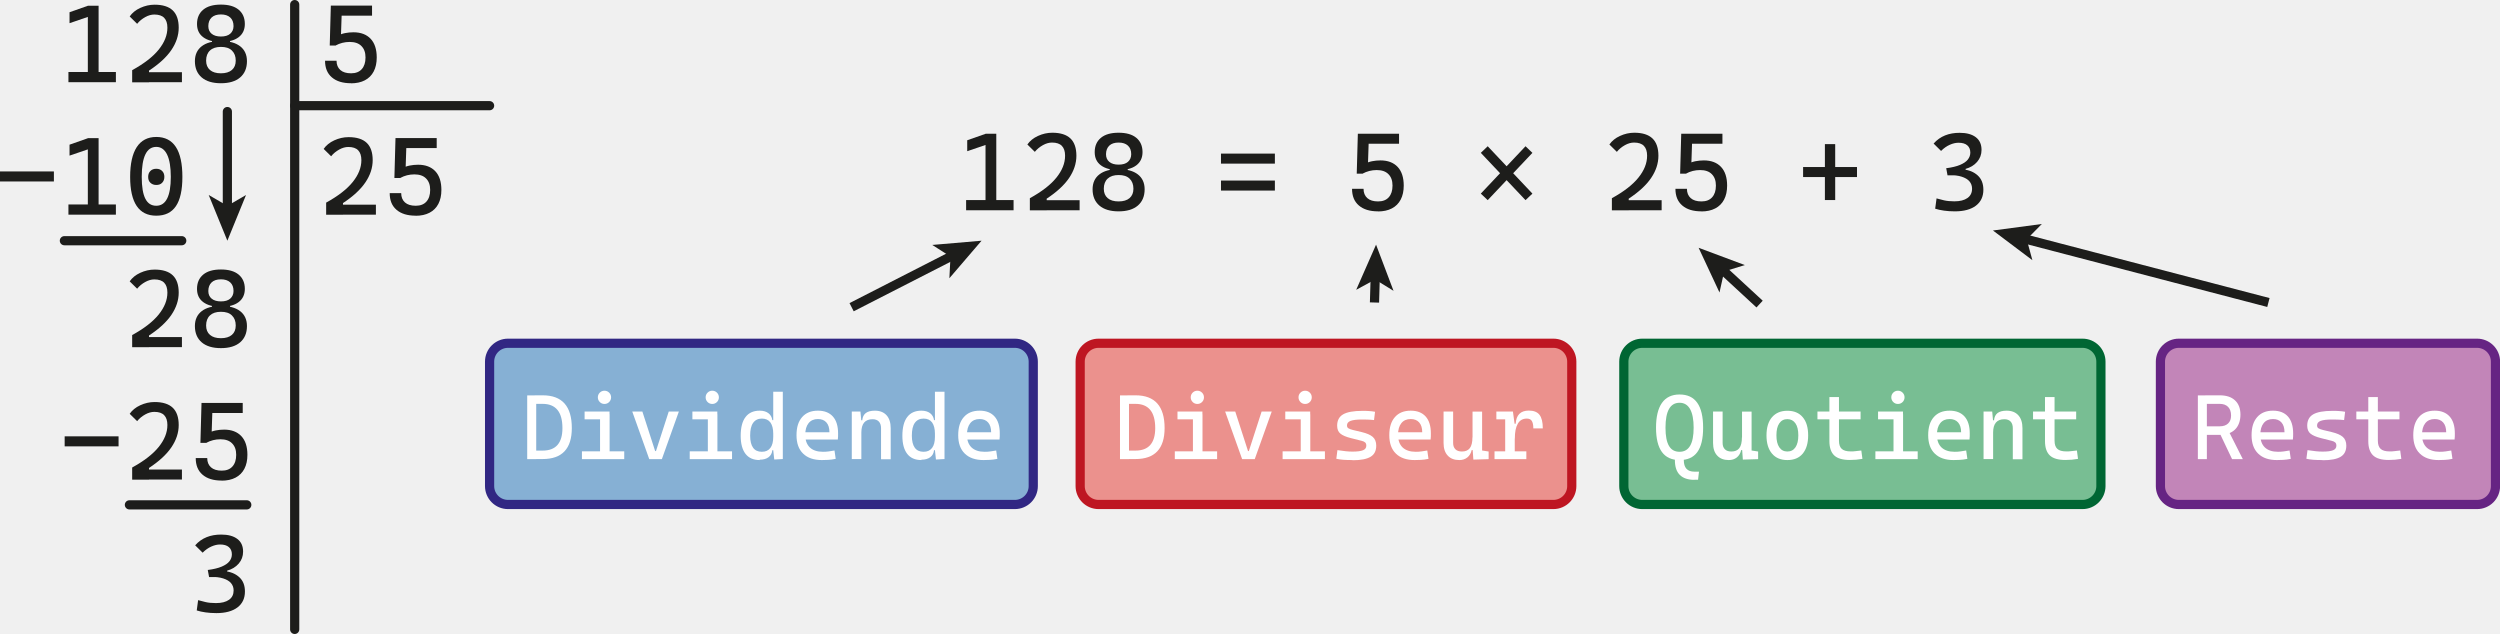
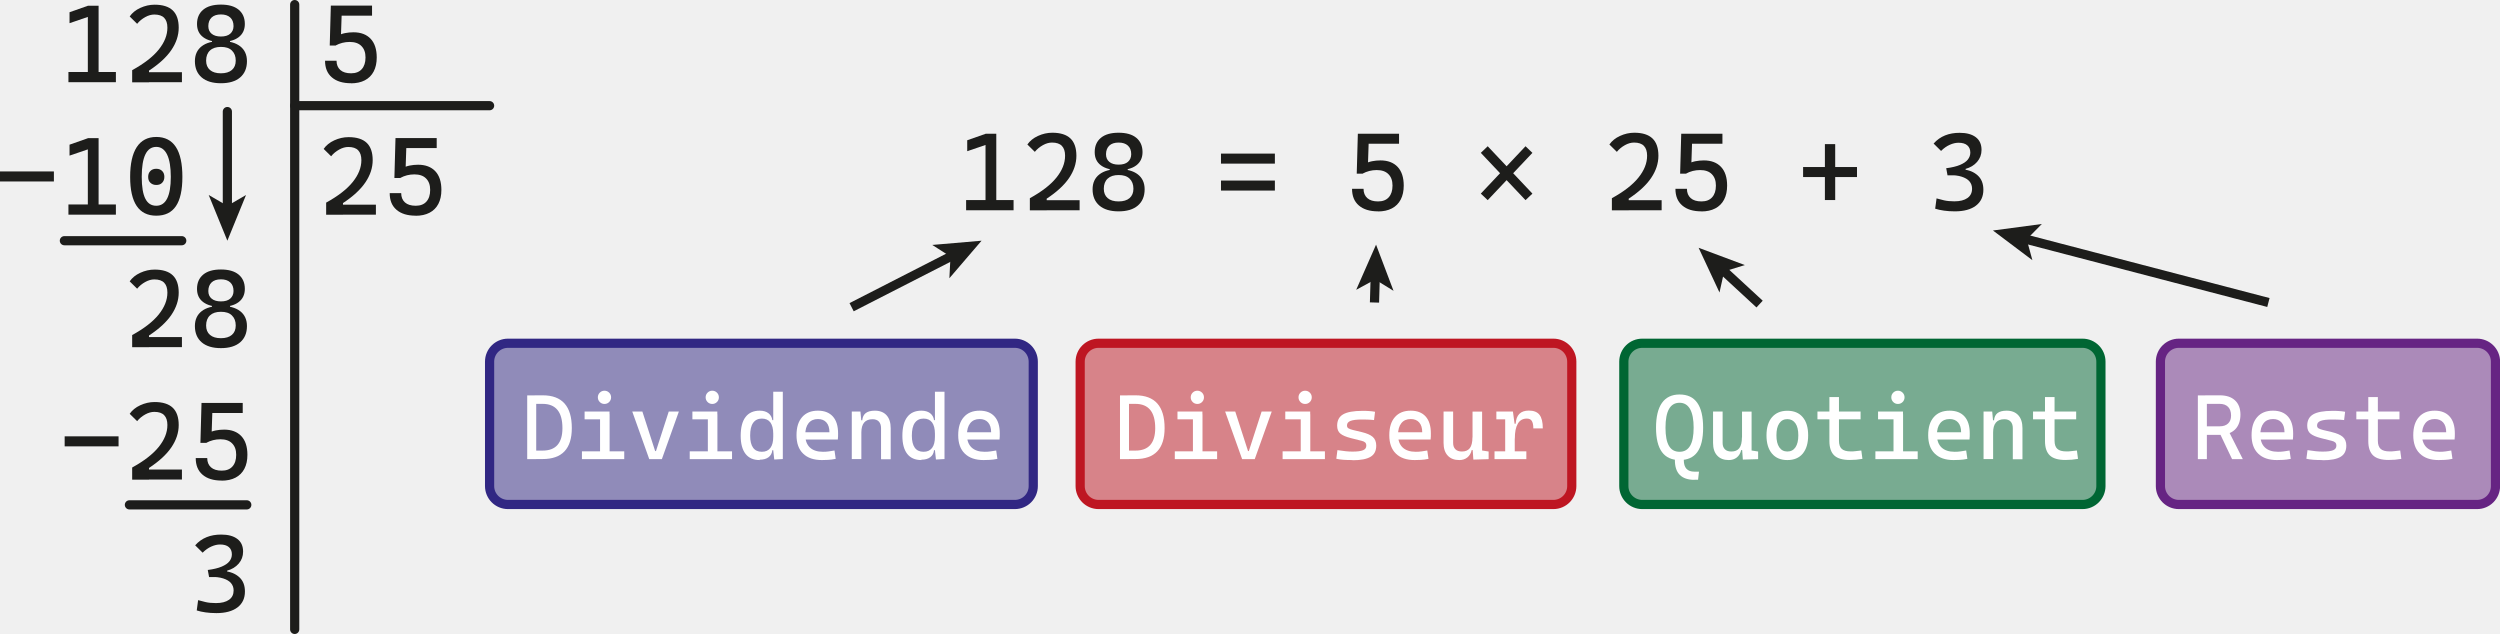
<svg xmlns="http://www.w3.org/2000/svg" id="Calque_1" data-name="Calque 1" viewBox="0 0 271.81 68.93">
  <defs>
    <style>
      .cls-1 {
-         fill: rgba(149, 27, 129, .5);
+         fill: #662483;
+ 		fill-opacity: 0.5;
        stroke: #662483;
      }

      .cls-1, .cls-2, .cls-3, .cls-4, .cls-5, .cls-6 {
        stroke-miterlimit: 10;
      }

      .cls-2 {
-         fill: rgba(230, 51, 42, .5);
+         fill: #be1622;
+ 		fill-opacity: 0.5;
        stroke: #be1622;
      }

      .cls-3 {
        stroke-linecap: round;
      }

      .cls-3, .cls-4 {
        fill: none;
        stroke: #1d1d1b;
      }

      .cls-7 {
        fill: #fff;
      }

      .cls-7, .cls-8 {
        stroke-width: 0px;
      }

      .cls-5 {
-         fill: rgba(0, 141, 54, .5);
+         fill: #063;
+ 		fill-opacity: 0.5;
        stroke: #063;
      }

      .cls-6 {
-         fill: rgba(29, 113, 184, .5);
+         fill: #312783;
+ 		fill-opacity: 0.5;
        stroke: #312783;
      }

      .cls-8 {
        fill: #1d1d1b;
      }
    </style>
  </defs>
  <g>
    <path class="cls-8" d="m7.44,8.94v-1.11h2.23v1.11h-2.23Zm.12-6.43v-1.18l1.99-.7v1.21l-1.99.68Zm1.99,6.43V.62h1.17v8.32h-1.17Zm1.05,0v-1.11h2v1.11h-2Z" />
    <path class="cls-8" d="m14.37,8.94v-1.31c1.29-.71,2.25-1.45,2.88-2.23s.95-1.57.95-2.39c0-.48-.12-.83-.35-1.07s-.59-.36-1.07-.36c-.32,0-.65.09-.99.28s-.64.43-.88.73l-.81-.8c.27-.39.65-.7,1.15-.93s1.02-.35,1.56-.35c.88,0,1.54.21,1.97.62s.65,1.04.65,1.88-.27,1.65-.8,2.43-1.34,1.52-2.43,2.24v1.27h-1.83Zm.35,0v-1.09h5.06v1.09h-5.06Z" />
    <path class="cls-8" d="m24.02,9.05c-.9,0-1.6-.21-2.09-.63s-.74-1.01-.74-1.77c0-.7.25-1.24.74-1.62s1.19-.57,2.09-.57,1.6.19,2.09.57.74.92.74,1.62c0,.76-.25,1.35-.74,1.77s-1.19.63-2.09.63Zm0-4.49c-.82,0-1.46-.17-1.92-.51s-.68-.82-.68-1.44c0-.67.23-1.19.68-1.56s1.09-.55,1.92-.55,1.47.18,1.92.55.68.89.68,1.56c0,.62-.23,1.1-.68,1.44s-1.09.51-1.92.51Zm0,3.41c.51,0,.91-.12,1.19-.36s.42-.58.42-1.02c0-.47-.14-.83-.42-1.1s-.67-.39-1.19-.39-.91.13-1.19.39-.42.63-.42,1.1c0,.44.14.78.42,1.02s.67.36,1.19.36Zm0-4c.44,0,.78-.1,1.01-.3s.36-.48.36-.83c0-.41-.12-.72-.36-.94s-.58-.33-1.01-.33-.78.11-1.01.33-.36.53-.36.94c0,.36.12.63.36.83s.58.3,1.01.3Zm-.97.82v-.6h1.96v.6h-1.96Z" />
    <path class="cls-8" d="m38.17,9.05c-.9,0-1.59-.21-2.09-.64s-.74-1.03-.74-1.81h1.25c0,.43.14.77.41,1.01s.66.36,1.17.36.89-.15,1.16-.45.41-.72.41-1.27-.15-.95-.45-1.25-.72-.44-1.27-.44-1.06.13-1.54.39l.11-1c.31-.18.62-.29.92-.35s.61-.09.92-.09c.8,0,1.43.24,1.87.71s.66,1.15.66,2.03c0,.59-.11,1.1-.33,1.52s-.54.74-.96.96-.93.33-1.52.33Zm-2.32-4.1l.12-4.34h1.21l-.12,3.61-.55.73h-.66Zm.68-3.25l-.11-1.09h4.03v1.09h-3.93Z" />
    <path class="cls-8" d="m0,19.73v-1.09h5.86v1.09H0Z" />
    <path class="cls-8" d="m7.44,23.34v-1.11h2.23v1.11h-2.23Zm.12-6.43v-1.18l1.99-.7v1.21l-1.99.68Zm1.99,6.43v-8.32h1.17v8.32h-1.17Zm1.05,0v-1.11h2v1.11h-2Z" />
    <path class="cls-8" d="m16.99,23.45c-1.89,0-2.84-1.41-2.84-4.22s.95-4.34,2.84-4.34,2.84,1.45,2.84,4.34-.95,4.22-2.84,4.22Zm0-1.08c1.05,0,1.58-1.05,1.58-3.14s-.53-3.26-1.58-3.26-1.58,1.09-1.58,3.26.53,3.14,1.58,3.14Zm0-2.26c-.26,0-.47-.08-.64-.24s-.24-.37-.24-.64.08-.48.24-.64.37-.24.64-.24.48.08.64.24.24.37.24.64-.08.47-.24.64-.37.24-.64.24Z" />
    <path class="cls-8" d="m35.46,23.34v-1.31c1.29-.71,2.25-1.45,2.88-2.23s.95-1.57.95-2.39c0-.48-.12-.83-.35-1.07s-.59-.36-1.07-.36c-.32,0-.65.09-.99.28s-.64.43-.88.73l-.81-.8c.27-.39.65-.7,1.15-.93s1.02-.35,1.56-.35c.88,0,1.54.21,1.97.62s.65,1.04.65,1.88-.27,1.65-.8,2.43-1.34,1.52-2.43,2.24v1.27h-1.83Zm.35,0v-1.09h5.06v1.09h-5.06Z" />
    <path class="cls-8" d="m45.2,23.45c-.9,0-1.59-.21-2.09-.64s-.74-1.03-.74-1.81h1.25c0,.43.14.77.41,1.01s.66.36,1.17.36.89-.15,1.16-.45.41-.72.41-1.27-.15-.95-.45-1.25-.72-.44-1.27-.44-1.06.13-1.54.39l.11-1c.31-.18.62-.29.92-.35s.61-.09.92-.09c.8,0,1.43.24,1.87.71s.66,1.15.66,2.03c0,.59-.11,1.1-.33,1.52s-.54.74-.96.96-.93.33-1.52.33Zm-2.32-4.1l.12-4.34h1.21l-.12,3.61-.55.73h-.66Zm.68-3.25l-.11-1.09h4.03v1.09h-3.93Z" />
    <path class="cls-8" d="m14.37,37.74v-1.31c1.29-.71,2.25-1.45,2.88-2.23s.95-1.57.95-2.39c0-.48-.12-.83-.35-1.07s-.59-.36-1.07-.36c-.32,0-.65.09-.99.28s-.64.43-.88.73l-.81-.8c.27-.39.65-.7,1.15-.93s1.02-.35,1.56-.35c.88,0,1.54.21,1.97.62s.65,1.04.65,1.88-.27,1.65-.8,2.43-1.34,1.52-2.43,2.24v1.27h-1.83Zm.35,0v-1.09h5.06v1.09h-5.06Z" />
    <path class="cls-8" d="m24.02,37.85c-.9,0-1.6-.21-2.09-.63s-.74-1.01-.74-1.77c0-.7.25-1.24.74-1.62s1.19-.57,2.09-.57,1.6.19,2.09.57.74.92.74,1.62c0,.76-.25,1.35-.74,1.77s-1.19.63-2.09.63Zm0-4.49c-.82,0-1.46-.17-1.92-.51s-.68-.82-.68-1.44c0-.67.23-1.19.68-1.56s1.09-.55,1.92-.55,1.47.18,1.92.55.68.89.68,1.56c0,.62-.23,1.1-.68,1.44s-1.09.51-1.92.51Zm0,3.41c.51,0,.91-.12,1.19-.36s.42-.58.42-1.02c0-.47-.14-.83-.42-1.1s-.67-.39-1.19-.39-.91.13-1.19.39-.42.63-.42,1.1c0,.44.14.78.42,1.02s.67.36,1.19.36Zm0-4c.44,0,.78-.1,1.01-.3s.36-.48.36-.83c0-.41-.12-.72-.36-.94s-.58-.33-1.01-.33-.78.11-1.01.33-.36.53-.36.94c0,.36.12.63.36.83s.58.3,1.01.3Zm-.97.82v-.6h1.96v.6h-1.96Z" />
    <path class="cls-8" d="m7.03,48.53v-1.09h5.86v1.09h-5.86Z" />
    <path class="cls-8" d="m14.37,52.14v-1.31c1.29-.71,2.25-1.45,2.88-2.23s.95-1.57.95-2.39c0-.48-.12-.83-.35-1.07s-.59-.36-1.07-.36c-.32,0-.65.09-.99.28s-.64.43-.88.73l-.81-.8c.27-.39.65-.7,1.15-.93s1.02-.35,1.56-.35c.88,0,1.54.21,1.97.62s.65,1.04.65,1.88-.27,1.65-.8,2.43-1.34,1.52-2.43,2.24v1.27h-1.83Zm.35,0v-1.09h5.06v1.09h-5.06Z" />
    <path class="cls-8" d="m24.11,52.25c-.9,0-1.59-.21-2.09-.64s-.74-1.03-.74-1.81h1.25c0,.43.14.77.41,1.01s.66.36,1.17.36.89-.15,1.16-.45.41-.72.41-1.27-.15-.95-.45-1.25-.72-.44-1.27-.44-1.06.13-1.54.39l.11-1c.31-.18.62-.29.92-.35s.61-.09.92-.09c.8,0,1.43.24,1.87.71s.66,1.15.66,2.03c0,.59-.11,1.1-.33,1.52s-.54.74-.96.96-.93.33-1.52.33Zm-2.32-4.1l.12-4.34h1.21l-.12,3.61-.55.73h-.66Zm.68-3.25l-.11-1.09h4.03v1.09h-3.93Z" />
    <path class="cls-8" d="m22.73,62.73l-.14-.76c.62-.08,1.12-.2,1.5-.36s.67-.35.85-.58.27-.48.27-.76c0-.34-.11-.6-.33-.79s-.54-.28-.95-.28c-.3,0-.61.07-.95.22s-.65.37-.95.67l-.81-.8c.36-.41.78-.7,1.25-.89s1-.28,1.58-.28c.76,0,1.34.16,1.76.48s.62.78.62,1.38c0,.5-.16.93-.48,1.3s-.74.62-1.25.76v.7h-1.98Zm.79,3.93c-.43,0-.82-.03-1.18-.08s-.67-.12-.95-.21l.15-1.12c.24.07.51.14.81.21s.68.11,1.13.11c.61,0,1.08-.12,1.42-.36s.5-.58.5-1.02c0-.31-.1-.58-.29-.8s-.47-.38-.84-.5-.81-.17-1.34-.17h-.19l-.14-.76,1.79.14c.66.05,1.2.27,1.62.65s.62.9.62,1.56c0,.74-.27,1.32-.81,1.73s-1.31.62-2.29.62Z" />
  </g>
  <line class="cls-3" x1="32.04" y1=".5" x2="32.04" y2="68.43" />
  <line class="cls-3" x1="32.04" y1="11.49" x2="53.23" y2="11.49" />
  <line class="cls-3" x1="7" y1="26.17" x2="19.76" y2="26.17" />
  <line class="cls-3" x1="14.07" y1="54.89" x2="26.83" y2="54.89" />
  <g>
    <line class="cls-3" x1="24.72" y1="12.13" x2="24.72" y2="22.64" />
    <polygon class="cls-8" points="24.72 26.17 22.69 21.2 24.72 22.38 26.75 21.2 24.72 26.17" />
  </g>
  <g>
    <path class="cls-8" d="m105.04,22.86v-1.11h2.23v1.11h-2.23Zm.12-6.43v-1.18l1.99-.7v1.21l-1.99.68Zm1.99,6.43v-8.32h1.17v8.32h-1.17Zm1.05,0v-1.11h2v1.11h-2Z" />
    <path class="cls-8" d="m111.97,22.86v-1.31c1.29-.71,2.25-1.45,2.88-2.23s.95-1.57.95-2.39c0-.48-.12-.83-.35-1.07s-.59-.36-1.07-.36c-.32,0-.65.09-.99.28s-.64.43-.88.73l-.81-.8c.27-.39.65-.7,1.15-.93s1.02-.35,1.56-.35c.88,0,1.54.21,1.97.62s.65,1.04.65,1.88-.27,1.65-.8,2.43-1.34,1.52-2.43,2.24v1.27h-1.83Zm.35,0v-1.09h5.06v1.09h-5.06Z" />
    <path class="cls-8" d="m121.62,22.98c-.9,0-1.6-.21-2.09-.63s-.74-1.01-.74-1.77c0-.7.25-1.24.74-1.62s1.19-.57,2.09-.57,1.6.19,2.09.57.74.92.74,1.62c0,.76-.25,1.35-.74,1.77s-1.19.63-2.09.63Zm0-4.49c-.82,0-1.46-.17-1.92-.51s-.68-.82-.68-1.44c0-.67.23-1.19.68-1.56s1.09-.55,1.92-.55,1.47.18,1.92.55.68.89.68,1.56c0,.62-.23,1.1-.68,1.44s-1.09.51-1.92.51Zm0,3.41c.51,0,.91-.12,1.19-.36s.42-.58.42-1.02c0-.47-.14-.83-.42-1.1s-.67-.39-1.19-.39-.91.13-1.19.39-.42.63-.42,1.1c0,.44.14.78.42,1.02s.67.36,1.19.36Zm0-4c.44,0,.78-.1,1.01-.3s.36-.48.36-.83c0-.41-.12-.72-.36-.94s-.58-.33-1.01-.33-.78.11-1.01.33-.36.53-.36.94c0,.36.12.63.36.83s.58.3,1.01.3Zm-.97.82v-.6h1.96v.6h-1.96Z" />
    <path class="cls-8" d="m132.75,17.79v-1.09h5.86v1.09h-5.86Zm0,2.93v-1.09h5.86v1.09h-5.86Z" />
    <path class="cls-8" d="m149.83,22.98c-.9,0-1.59-.21-2.09-.64s-.74-1.03-.74-1.81h1.25c0,.43.14.77.41,1.01s.66.36,1.17.36.89-.15,1.16-.45.41-.72.41-1.27-.15-.95-.45-1.25-.72-.44-1.27-.44-1.06.13-1.54.39l.11-1c.31-.18.62-.29.92-.35s.61-.09.92-.09c.8,0,1.43.24,1.87.71s.66,1.15.66,2.03c0,.59-.11,1.1-.33,1.52s-.54.74-.96.96-.93.33-1.52.33Zm-2.32-4.1l.12-4.34h1.21l-.12,3.61-.55.73h-.66Zm.68-3.25l-.11-1.09h4.03v1.09h-3.93Z" />
    <path class="cls-8" d="m161,21.05l4.86-5.15.75.72-4.86,5.14-.75-.71Zm0-4.43l.75-.72,4.86,5.15-.75.71-4.86-5.14Z" />
    <path class="cls-8" d="m175.25,22.86v-1.31c1.29-.71,2.25-1.45,2.88-2.23s.95-1.57.95-2.39c0-.48-.12-.83-.35-1.07s-.59-.36-1.07-.36c-.32,0-.65.09-.99.28s-.64.43-.88.73l-.81-.8c.27-.39.65-.7,1.15-.93s1.02-.35,1.56-.35c.88,0,1.54.21,1.97.62s.65,1.04.65,1.88-.27,1.65-.8,2.43-1.34,1.52-2.43,2.24v1.27h-1.83Zm.35,0v-1.09h5.06v1.09h-5.06Z" />
    <path class="cls-8" d="m184.99,22.98c-.9,0-1.59-.21-2.09-.64s-.74-1.03-.74-1.81h1.25c0,.43.14.77.41,1.01s.66.36,1.17.36.89-.15,1.16-.45.41-.72.41-1.27-.15-.95-.45-1.25-.72-.44-1.27-.44-1.06.13-1.54.39l.11-1c.31-.18.62-.29.92-.35s.61-.09.92-.09c.8,0,1.43.24,1.87.71s.66,1.15.66,2.03c0,.59-.11,1.1-.33,1.52s-.54.74-.96.96-.93.33-1.52.33Zm-2.32-4.1l.12-4.34h1.21l-.12,3.61-.55.73h-.66Zm.68-3.25l-.11-1.09h4.03v1.09h-3.93Z" />
    <path class="cls-8" d="m196.04,19.25v-1.09h5.86v1.09h-5.86Zm2.37,2.5v-6.08h1.12v6.08h-1.12Z" />
    <path class="cls-8" d="m211.74,19.05l-.14-.76c.62-.08,1.12-.2,1.5-.36s.67-.35.85-.58.27-.48.27-.76c0-.34-.11-.6-.33-.79s-.54-.28-.95-.28c-.3,0-.61.07-.95.22s-.65.37-.95.67l-.81-.8c.36-.41.78-.7,1.25-.89s1-.28,1.58-.28c.76,0,1.34.16,1.76.48s.62.78.62,1.38c0,.5-.16.93-.48,1.3s-.74.62-1.25.76v.7h-1.98Zm.79,3.93c-.43,0-.82-.03-1.18-.08s-.67-.12-.95-.21l.15-1.12c.24.07.51.14.81.21s.68.11,1.13.11c.61,0,1.08-.12,1.42-.36s.5-.58.5-1.02c0-.31-.1-.58-.29-.8s-.47-.38-.84-.5-.81-.17-1.34-.17h-.19l-.14-.76,1.79.14c.66.05,1.2.27,1.62.65s.62.9.62,1.56c0,.74-.27,1.32-.81,1.73s-1.31.62-2.29.62Z" />
  </g>
  <rect class="cls-6" x="53.23" y="37.32" width="59.11" height="17.53" rx="2" ry="2" />
  <rect class="cls-2" x="117.44" y="37.32" width="53.45" height="17.53" rx="2" ry="2" />
  <rect class="cls-5" x="176.55" y="37.32" width="51.87" height="17.53" rx="2" ry="2" />
  <rect class="cls-1" x="234.89" y="37.32" width="36.43" height="17.53" rx="2" ry="2" />
  <g>
    <path class="cls-7" d="m57.32,49.92v-6.93h.98v6.93h-.98Zm.91,0v-.93h.77c.71,0,1.25-.2,1.61-.61s.54-1.02.54-1.83c0-.88-.18-1.54-.54-1.98s-.9-.66-1.61-.66h-.75l-.12-.93h.87c2.12,0,3.17,1.19,3.17,3.56,0,2.25-1.06,3.37-3.17,3.37h-.77Z" />
    <path class="cls-7" d="m63.27,49.92v-.85h2.07v.85h-2.07Zm.29-4.33v-.85h2.71v.85h-2.71Zm2.16-1.67c-.2,0-.37-.07-.51-.21s-.21-.31-.21-.51.07-.37.21-.51.31-.21.51-.21.37.07.51.21.21.31.21.51-.07.37-.21.51-.31.21-.51.21Zm-.48,6v-4.88h1.04v4.88h-1.04Zm.94,0v-.85h1.69v.85h-1.69Z" />
    <path class="cls-7" d="m70.59,49.92l-1.85-5.18h1.1l1.39,4.3h.09l1.39-4.3h1.1l-1.85,5.18h-1.38Z" />
    <path class="cls-7" d="m74.99,49.92v-.85h2.07v.85h-2.07Zm.29-4.33v-.85h2.71v.85h-2.71Zm2.16-1.67c-.2,0-.37-.07-.51-.21-.14-.14-.21-.31-.21-.51s.07-.37.21-.51c.14-.14.31-.21.51-.21s.37.07.51.21.21.31.21.51-.07.37-.21.51-.31.21-.51.21Zm-.48,6v-4.88h1.04v4.88h-1.04Zm.94,0v-.85h1.69v.85h-1.69Z" />
    <path class="cls-7" d="m82.6,50.02c-.68,0-1.19-.22-1.54-.67-.35-.45-.53-1.1-.53-1.97s.17-1.58.53-2.04c.35-.46.86-.69,1.54-.69.39,0,.7.09.94.27.24.18.39.44.43.76h.4l-.3,1.47c0-.53-.11-.94-.31-1.22-.21-.28-.52-.42-.93-.42s-.73.16-.95.47-.32.77-.32,1.39c0,.58.11,1.02.32,1.31s.53.44.95.44.71-.14.93-.42c.21-.28.31-.68.31-1.22l.35,1.47h-.45c-.03.33-.17.58-.41.76-.24.18-.56.27-.96.27Zm1.58-.05l-.11-1.02v-6.36h1.04v7.32l-.93.05Z" />
    <path class="cls-7" d="m89.36,50.02c-.88,0-1.56-.23-2.04-.7-.48-.46-.72-1.13-.72-2s.2-1.5.61-1.97.98-.7,1.72-.7c.7,0,1.24.21,1.62.63.38.42.57,1.04.57,1.85,0,.24,0,.46-.03.66h-3.63v-.79h2.72c0-.47-.11-.82-.33-1.07s-.53-.37-.92-.37c-.44,0-.78.15-1.02.45-.24.3-.36.72-.36,1.27,0,.6.17,1.05.5,1.37.33.31.81.47,1.42.47.21,0,.43-.01.63-.04s.42-.06.63-.1l.13.91c-.31.06-.59.1-.84.11s-.48.02-.67.02Z" />
    <path class="cls-7" d="m92.61,49.92v-5.18h.94l.1,1.09v4.08h-1.04Zm3.18,0v-3.37c0-.31-.08-.55-.24-.72s-.39-.25-.68-.25c-.81,0-1.22.48-1.22,1.44l-.3-1.33h.4c.03-.35.16-.61.38-.78s.55-.26.99-.26c.55,0,.97.17,1.27.5s.45.8.45,1.41v3.37h-1.04Z" />
    <path class="cls-7" d="m100.18,50.02c-.68,0-1.19-.22-1.54-.67-.35-.45-.53-1.1-.53-1.97s.17-1.58.53-2.04c.35-.46.86-.69,1.54-.69.39,0,.7.09.94.27.24.18.39.44.43.76h.4l-.3,1.47c0-.53-.11-.94-.31-1.22-.21-.28-.52-.42-.93-.42s-.73.16-.95.47-.32.77-.32,1.39c0,.58.11,1.02.32,1.31s.53.44.95.44.71-.14.93-.42c.21-.28.31-.68.31-1.22l.35,1.47h-.45c-.03.33-.17.58-.41.76-.24.18-.56.27-.96.27Zm1.58-.05l-.11-1.02v-6.36h1.04v7.32l-.93.05Z" />
    <path class="cls-7" d="m106.94,50.02c-.88,0-1.56-.23-2.04-.7-.48-.46-.72-1.13-.72-2s.2-1.5.61-1.97.98-.7,1.72-.7c.7,0,1.24.21,1.62.63.38.42.57,1.04.57,1.85,0,.24,0,.46-.03.66h-3.63v-.79h2.72c0-.47-.11-.82-.33-1.07s-.53-.37-.92-.37c-.44,0-.78.15-1.02.45-.24.3-.36.72-.36,1.27,0,.6.17,1.05.5,1.37.33.31.81.47,1.42.47.21,0,.43-.01.63-.04s.42-.06.63-.1l.13.91c-.31.06-.59.1-.84.11s-.48.02-.67.02Z" />
    <path class="cls-7" d="m121.77,49.92v-6.93h.98v6.93h-.98Zm.91,0v-.93h.77c.71,0,1.25-.2,1.61-.61.36-.41.54-1.02.54-1.83,0-.88-.18-1.54-.54-1.98-.36-.44-.9-.66-1.61-.66h-.75l-.12-.93h.87c2.12,0,3.17,1.19,3.17,3.56,0,2.25-1.06,3.37-3.17,3.37h-.77Z" />
    <path class="cls-7" d="m127.73,49.92v-.85h2.07v.85h-2.07Zm.29-4.33v-.85h2.71v.85h-2.71Zm2.16-1.67c-.2,0-.37-.07-.51-.21-.14-.14-.21-.31-.21-.51s.07-.37.21-.51c.14-.14.31-.21.51-.21s.37.07.51.21.21.31.21.51-.07.37-.21.51-.31.21-.51.21Zm-.48,6v-4.88h1.04v4.88h-1.04Zm.94,0v-.85h1.69v.85h-1.69Z" />
    <path class="cls-7" d="m135.05,49.92l-1.85-5.18h1.1l1.39,4.3h.09l1.39-4.3h1.1l-1.85,5.18h-1.38Z" />
    <path class="cls-7" d="m139.45,49.92v-.85h2.07v.85h-2.07Zm.29-4.33v-.85h2.71v.85h-2.71Zm2.16-1.67c-.2,0-.37-.07-.51-.21-.14-.14-.21-.31-.21-.51s.07-.37.21-.51c.14-.14.31-.21.51-.21s.37.07.51.21.21.31.21.51-.07.37-.21.51-.31.21-.51.21Zm-.48,6v-4.88h1.04v4.88h-1.04Zm.94,0v-.85h1.69v.85h-1.69Z" />
    <path class="cls-7" d="m147.05,50.02c-.39,0-.72-.01-1-.03-.28-.02-.53-.06-.76-.11l.12-.94c.34.05.64.09.91.12.26.03.51.04.74.04.52,0,.9-.05,1.14-.15.24-.1.35-.27.35-.49,0-.16-.04-.27-.12-.35-.08-.08-.21-.14-.38-.18l-1.19-.3c-.51-.13-.89-.29-1.12-.48-.24-.19-.36-.48-.36-.87,0-.57.22-.98.65-1.23.43-.25,1.13-.38,2.1-.38.25,0,.48,0,.7.02.22.01.44.04.67.08l-.11.9c-.26-.03-.5-.04-.7-.05s-.4-.01-.59-.01c-.58,0-1,.05-1.26.15s-.39.26-.39.49c0,.15.05.26.16.32s.27.13.49.18l.96.23c.54.13.94.3,1.19.52.25.22.38.54.38.95,0,.56-.2.96-.61,1.21s-1.06.38-1.96.38Z" />
    <path class="cls-7" d="m153.81,50.02c-.88,0-1.56-.23-2.04-.7-.48-.46-.72-1.13-.72-2s.2-1.5.61-1.97.98-.7,1.72-.7c.7,0,1.24.21,1.62.63.38.42.57,1.04.57,1.85,0,.24,0,.46-.03.66h-3.63v-.79h2.72c0-.47-.11-.82-.33-1.07s-.53-.37-.92-.37c-.44,0-.78.15-1.02.45-.24.3-.36.72-.36,1.27,0,.6.17,1.05.5,1.37.33.31.81.47,1.42.47.21,0,.43-.01.63-.04s.42-.06.63-.1l.13.91c-.31.06-.59.1-.84.11s-.48.02-.67.02Z" />
    <path class="cls-7" d="m158.66,50.02c-.54,0-.96-.16-1.26-.49-.3-.32-.45-.78-.45-1.37v-3.42h1.04v3.42c0,.3.08.52.25.69s.41.24.71.24c.38,0,.66-.12.85-.36s.29-.64.29-1.2l.26,1.4h-.34c-.08.35-.24.62-.48.81s-.53.28-.88.28Zm1.44-1.56v-3.71h1.04v3.42l-1.04.29Zm.09,1.51l-.09-1.24v-.91h1.04v1.16l.71.11v.83l-1.66.05Z" />
    <path class="cls-7" d="m162.49,49.92v-.85h3.46v.85h-3.46Zm.2-4.33v-.85h1.73l.1.85h-1.83Zm.96,4.33v-5.18h.84l.2,1.48v3.69h-1.04Zm1.04-2.23l-.3-1.62h.4c.06-.95.53-1.43,1.43-1.43.53,0,.92.15,1.16.46s.36.8.36,1.48h-1.03c0-.38-.06-.65-.17-.82-.11-.17-.29-.25-.54-.25-.44,0-.77.19-.98.56-.22.38-.32.91-.32,1.6Z" />
    <path class="cls-7" d="m182.61,50.02c-1.71,0-2.56-1.17-2.56-3.52s.85-3.61,2.56-3.61,2.56,1.2,2.56,3.61-.85,3.52-2.56,3.52Zm0-.9c1.02,0,1.53-.87,1.53-2.62s-.51-2.71-1.53-2.71-1.53.9-1.53,2.71.51,2.62,1.53,2.62Zm1.61,3.05c-.7,0-1.23-.18-1.59-.54s-.53-.9-.53-1.61v-.4h.97v.41c0,.42.1.73.29.94s.48.31.86.31h.5l-.1.88h-.4Z" />
    <path class="cls-7" d="m187.96,50.02c-.54,0-.96-.16-1.26-.49-.3-.32-.45-.78-.45-1.37v-3.42h1.04v3.42c0,.3.08.52.25.69s.41.24.71.24c.38,0,.66-.12.85-.36s.29-.64.29-1.2l.26,1.4h-.34c-.08.35-.24.62-.48.81s-.53.28-.88.28Zm1.44-1.56v-3.71h1.04v3.42l-1.04.29Zm.09,1.51l-.09-1.24v-.91h1.04v1.16l.71.11v.83l-1.66.05Z" />
    <path class="cls-7" d="m194.33,50.02c-.72,0-1.27-.23-1.67-.7s-.6-1.13-.6-1.98.2-1.52.6-1.98.95-.7,1.67-.7,1.28.23,1.67.7c.4.47.59,1.13.59,1.98s-.2,1.51-.59,1.98c-.39.47-.95.7-1.67.7Zm0-.93c.38,0,.67-.15.88-.46.21-.31.31-.74.31-1.3s-.1-1-.31-1.3c-.21-.3-.5-.46-.88-.46s-.67.15-.88.46c-.21.3-.31.74-.31,1.3s.1.99.31,1.3c.21.31.5.46.88.46Z" />
    <path class="cls-7" d="m197.6,45.59v-.85h4.69v.85h-4.69Zm1.3,1.88v-4.3h1.04v4.3h-1.04Zm2.23,2.54c-.78,0-1.35-.16-1.7-.49-.35-.33-.53-.85-.53-1.56v-.88h1.04v.83c0,.41.1.71.3.89.2.19.53.28.99.28.16,0,.33,0,.52-.03s.39-.04.62-.07l.12.91c-.23.04-.45.07-.67.09-.22.02-.45.03-.69.03Z" />
    <path class="cls-7" d="m203.9,49.92v-.85h2.07v.85h-2.07Zm.29-4.33v-.85h2.71v.85h-2.71Zm2.16-1.67c-.2,0-.37-.07-.51-.21-.14-.14-.21-.31-.21-.51s.07-.37.21-.51c.14-.14.31-.21.51-.21s.37.07.51.21.21.31.21.51-.07.37-.21.51-.31.21-.51.21Zm-.48,6v-4.88h1.04v4.88h-1.04Zm.94,0v-.85h1.69v.85h-1.69Z" />
    <path class="cls-7" d="m212.4,50.02c-.88,0-1.56-.23-2.04-.7-.48-.46-.72-1.13-.72-2s.2-1.5.61-1.97.98-.7,1.72-.7c.7,0,1.24.21,1.62.63.38.42.57,1.04.57,1.85,0,.24,0,.46-.03.66h-3.63v-.79h2.72c0-.47-.11-.82-.33-1.07s-.53-.37-.92-.37c-.44,0-.78.15-1.02.45-.24.3-.36.72-.36,1.27,0,.6.17,1.05.5,1.37.33.31.81.47,1.42.47.21,0,.43-.01.63-.04s.42-.06.63-.1l.13.91c-.31.06-.59.1-.84.11s-.48.02-.67.02Z" />
    <path class="cls-7" d="m215.66,49.92v-5.18h.94l.1,1.09v4.08h-1.04Zm3.18,0v-3.37c0-.31-.08-.55-.24-.72s-.39-.25-.68-.25c-.81,0-1.22.48-1.22,1.44l-.3-1.33h.4c.03-.35.16-.61.38-.78s.55-.26.99-.26c.55,0,.97.17,1.27.5s.45.8.45,1.41v3.37h-1.04Z" />
    <path class="cls-7" d="m221.04,45.59v-.85h4.69v.85h-4.69Zm1.3,1.88v-4.3h1.04v4.3h-1.04Zm2.23,2.54c-.78,0-1.35-.16-1.7-.49-.35-.33-.53-.85-.53-1.56v-.88h1.04v.83c0,.41.1.71.3.89.2.19.53.28.99.28.16,0,.33,0,.52-.03s.39-.04.62-.07l.12.91c-.23.04-.45.07-.67.09-.22.02-.45.03-.69.03Z" />
    <path class="cls-7" d="m238.96,49.92v-6.93h.98v6.93h-.98Zm.91-2.64v-.93h1.47c.39,0,.69-.1.91-.31.22-.21.32-.49.32-.86,0-.41-.11-.72-.32-.94-.22-.22-.52-.33-.91-.33h-1.46l-.12-.93h1.57c.72,0,1.28.18,1.67.55.39.36.59.88.59,1.55s-.2,1.24-.59,1.62c-.39.38-.95.58-1.67.58h-1.47Zm2.81,2.64l-1.55-3.26h1.07l1.65,3.26h-1.17Z" />
    <path class="cls-7" d="m247.56,50.02c-.88,0-1.56-.23-2.04-.7-.48-.46-.72-1.13-.72-2s.2-1.5.61-1.97.98-.7,1.72-.7c.7,0,1.24.21,1.62.63.38.42.57,1.04.57,1.85,0,.24,0,.46-.03.66h-3.63v-.79h2.72c0-.47-.11-.82-.33-1.07s-.53-.37-.92-.37c-.44,0-.78.15-1.02.45-.24.3-.36.72-.36,1.27,0,.6.17,1.05.5,1.37.33.31.81.47,1.42.47.21,0,.43-.01.63-.04s.42-.06.63-.1l.13.91c-.31.06-.59.1-.84.11s-.48.02-.67.02Z" />
    <path class="cls-7" d="m252.52,50.02c-.39,0-.72-.01-1-.03-.28-.02-.53-.06-.76-.11l.12-.94c.34.05.64.09.91.12.26.03.51.04.74.04.52,0,.9-.05,1.14-.15.24-.1.35-.27.35-.49,0-.16-.04-.27-.12-.35-.08-.08-.21-.14-.38-.18l-1.19-.3c-.51-.13-.89-.29-1.12-.48-.24-.19-.36-.48-.36-.87,0-.57.22-.98.65-1.23.43-.25,1.13-.38,2.1-.38.25,0,.48,0,.7.02.22.01.44.04.67.08l-.11.9c-.26-.03-.5-.04-.7-.05s-.4-.01-.59-.01c-.58,0-1,.05-1.26.15s-.39.26-.39.49c0,.15.05.26.16.32s.27.13.49.18l.96.23c.54.13.94.3,1.19.52.25.22.38.54.38.95,0,.56-.2.96-.61,1.21s-1.06.38-1.96.38Z" />
    <path class="cls-7" d="m256.19,45.59v-.85h4.69v.85h-4.69Zm1.3,1.88v-4.3h1.04v4.3h-1.04Zm2.23,2.54c-.78,0-1.35-.16-1.7-.49-.35-.33-.53-.85-.53-1.56v-.88h1.04v.83c0,.41.1.71.3.89.2.19.53.28.99.28.16,0,.33,0,.52-.03s.39-.04.62-.07l.12.91c-.23.04-.45.07-.67.09-.22.02-.45.03-.69.03Z" />
    <path class="cls-7" d="m265.14,50.02c-.88,0-1.56-.23-2.04-.7-.48-.46-.72-1.13-.72-2s.2-1.5.61-1.97.98-.7,1.72-.7c.7,0,1.24.21,1.62.63.38.42.57,1.04.57,1.85,0,.24,0,.46-.03.66h-3.63v-.79h2.72c0-.47-.11-.82-.33-1.07s-.53-.37-.92-.37c-.44,0-.78.15-1.02.45-.24.3-.36.72-.36,1.27,0,.6.17,1.05.5,1.37.33.31.81.47,1.42.47.21,0,.43-.01.63-.04s.42-.06.63-.1l.13.91c-.31.06-.59.1-.84.11s-.48.02-.67.02Z" />
  </g>
  <g>
    <line class="cls-4" x1="92.59" y1="33.4" x2="103.58" y2="27.78" />
    <polygon class="cls-8" points="106.72 26.17 103.22 30.25 103.34 27.9 101.36 26.63 106.72 26.17" />
  </g>
  <g>
    <line class="cls-4" x1="149.44" y1="32.89" x2="149.52" y2="30.12" />
    <polygon class="cls-8" points="149.61 26.6 151.51 31.62 149.51 30.39 147.45 31.51 149.61 26.6" />
  </g>
  <g>
    <line class="cls-4" x1="191.31" y1="33.06" x2="187.27" y2="29.33" />
    <polygon class="cls-8" points="184.68 26.94 189.71 28.82 187.46 29.51 186.95 31.8 184.68 26.94" />
  </g>
  <g>
    <line class="cls-4" x1="246.63" y1="32.89" x2="220.09" y2="25.96" />
    <polygon class="cls-8" points="216.68 25.06 222 24.35 220.35 26.02 220.97 28.29 216.68 25.06" />
  </g>
</svg>
